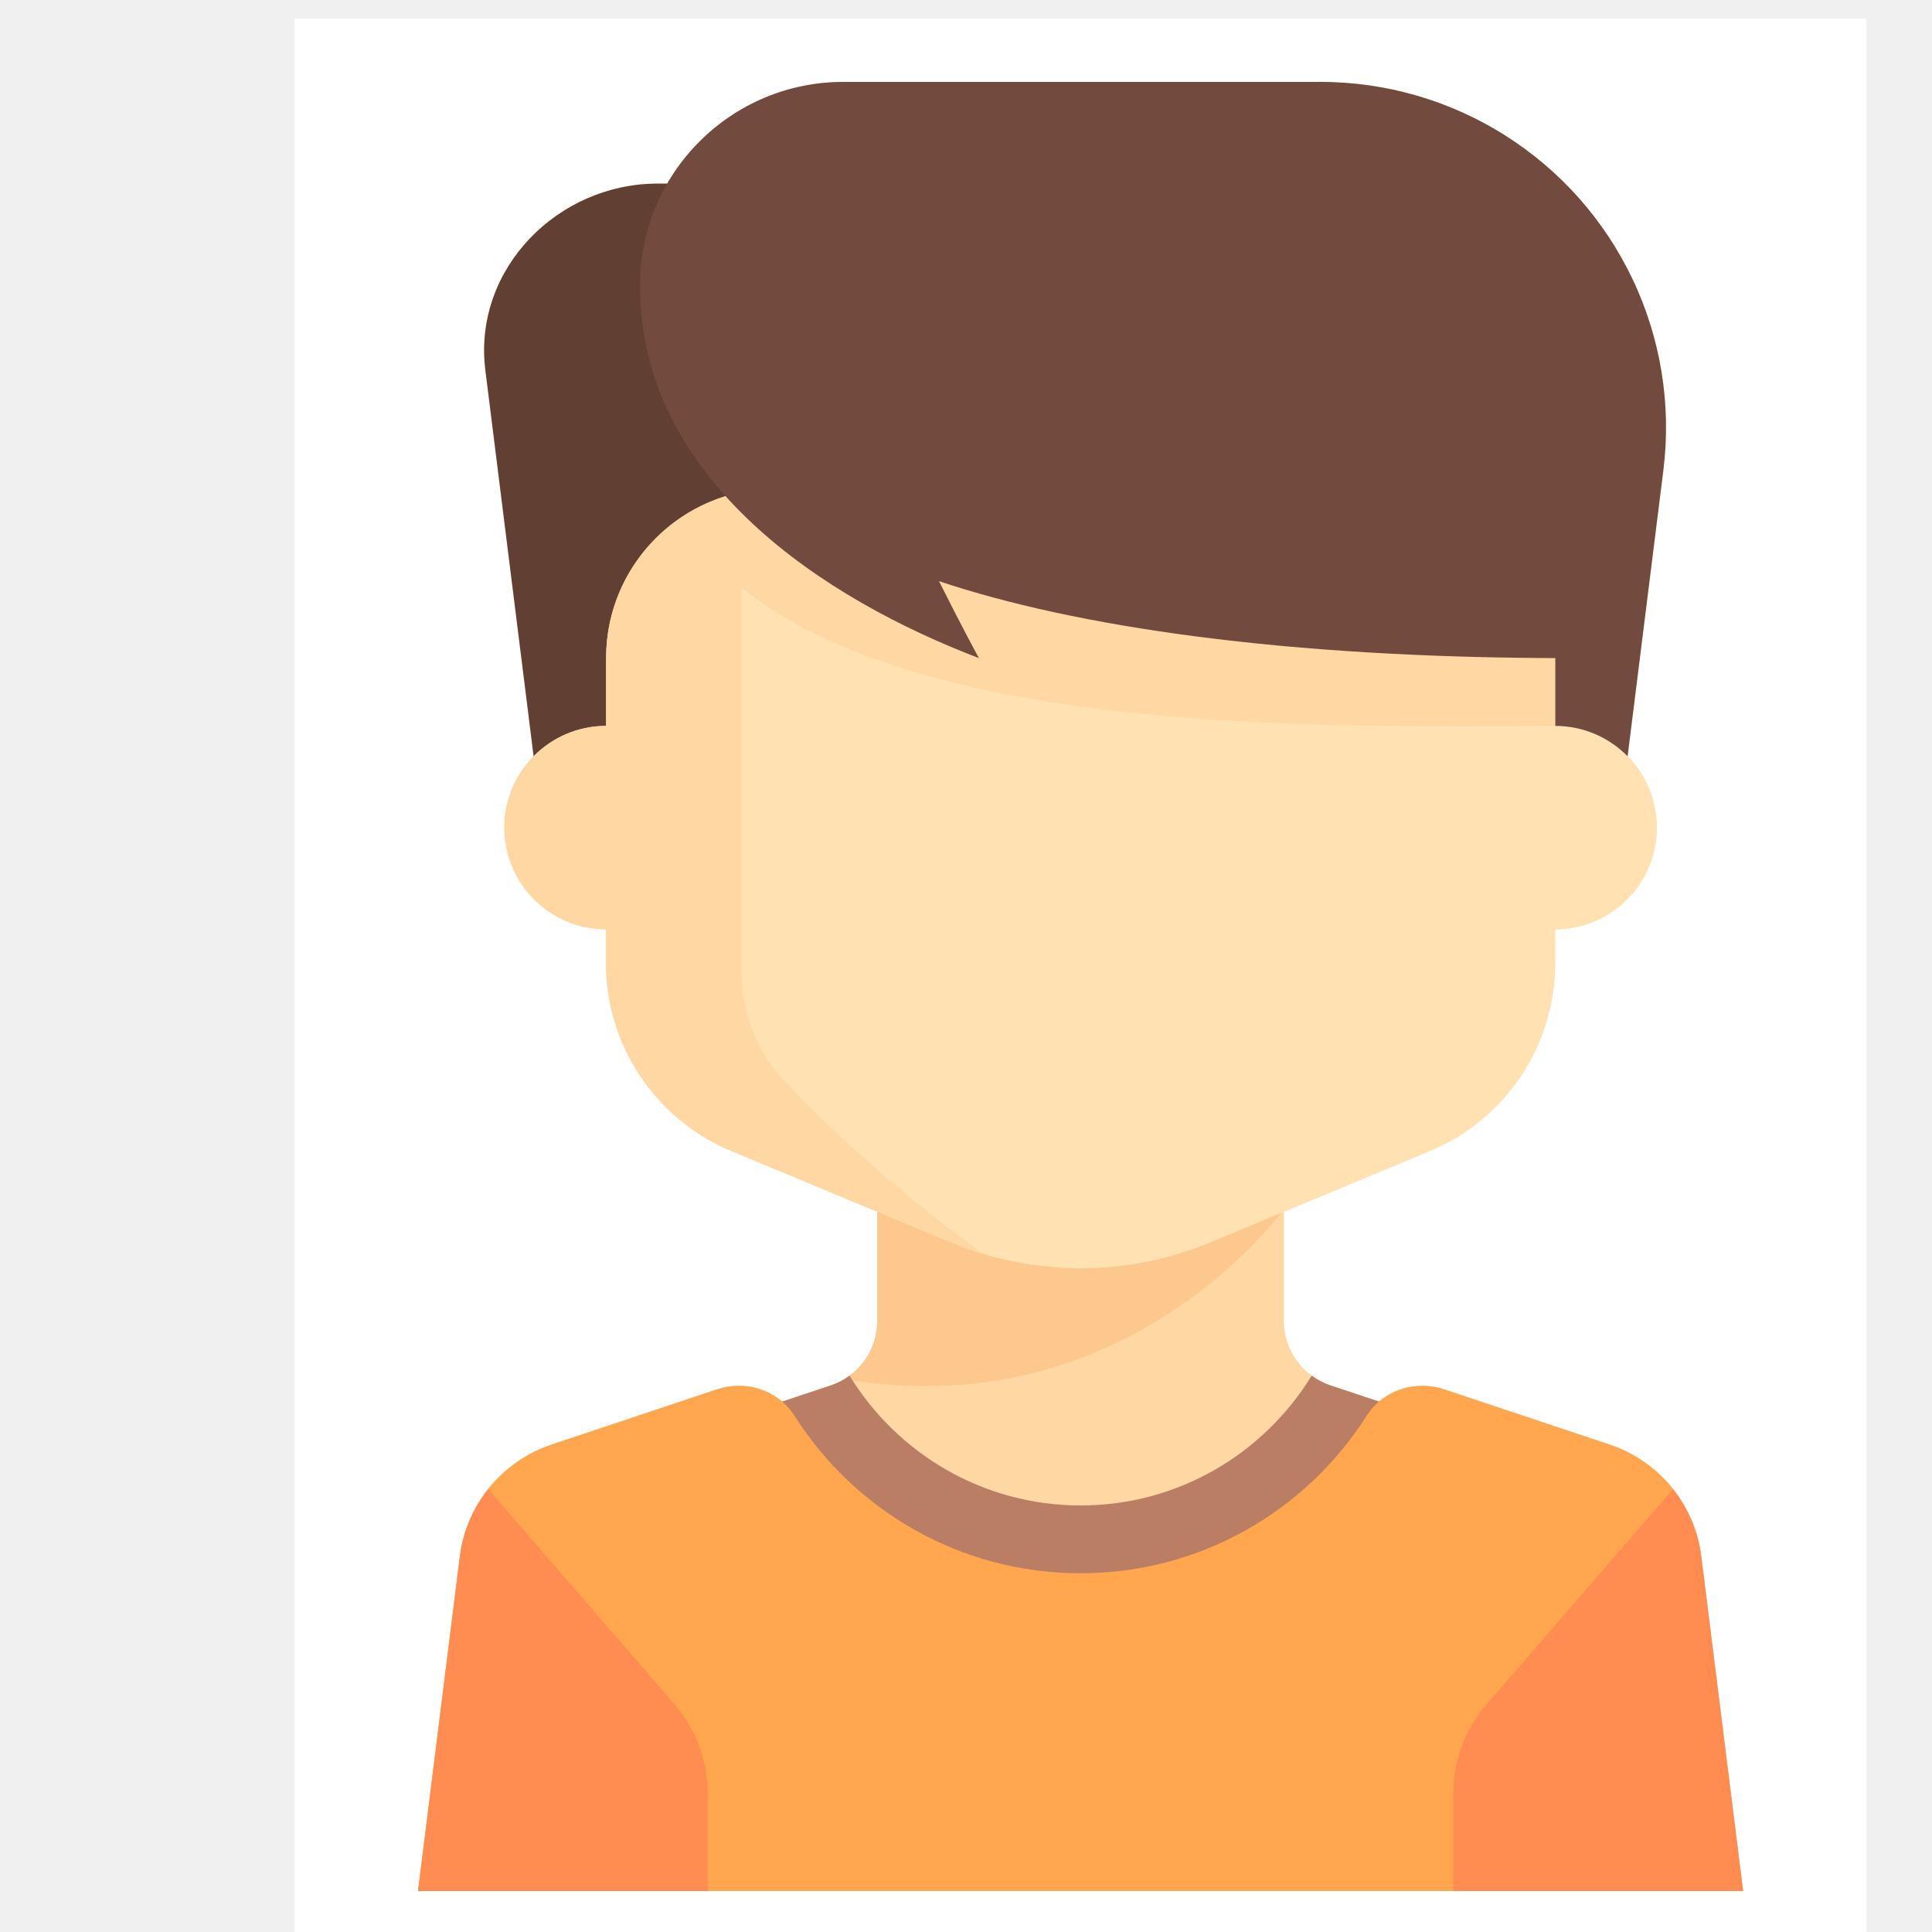
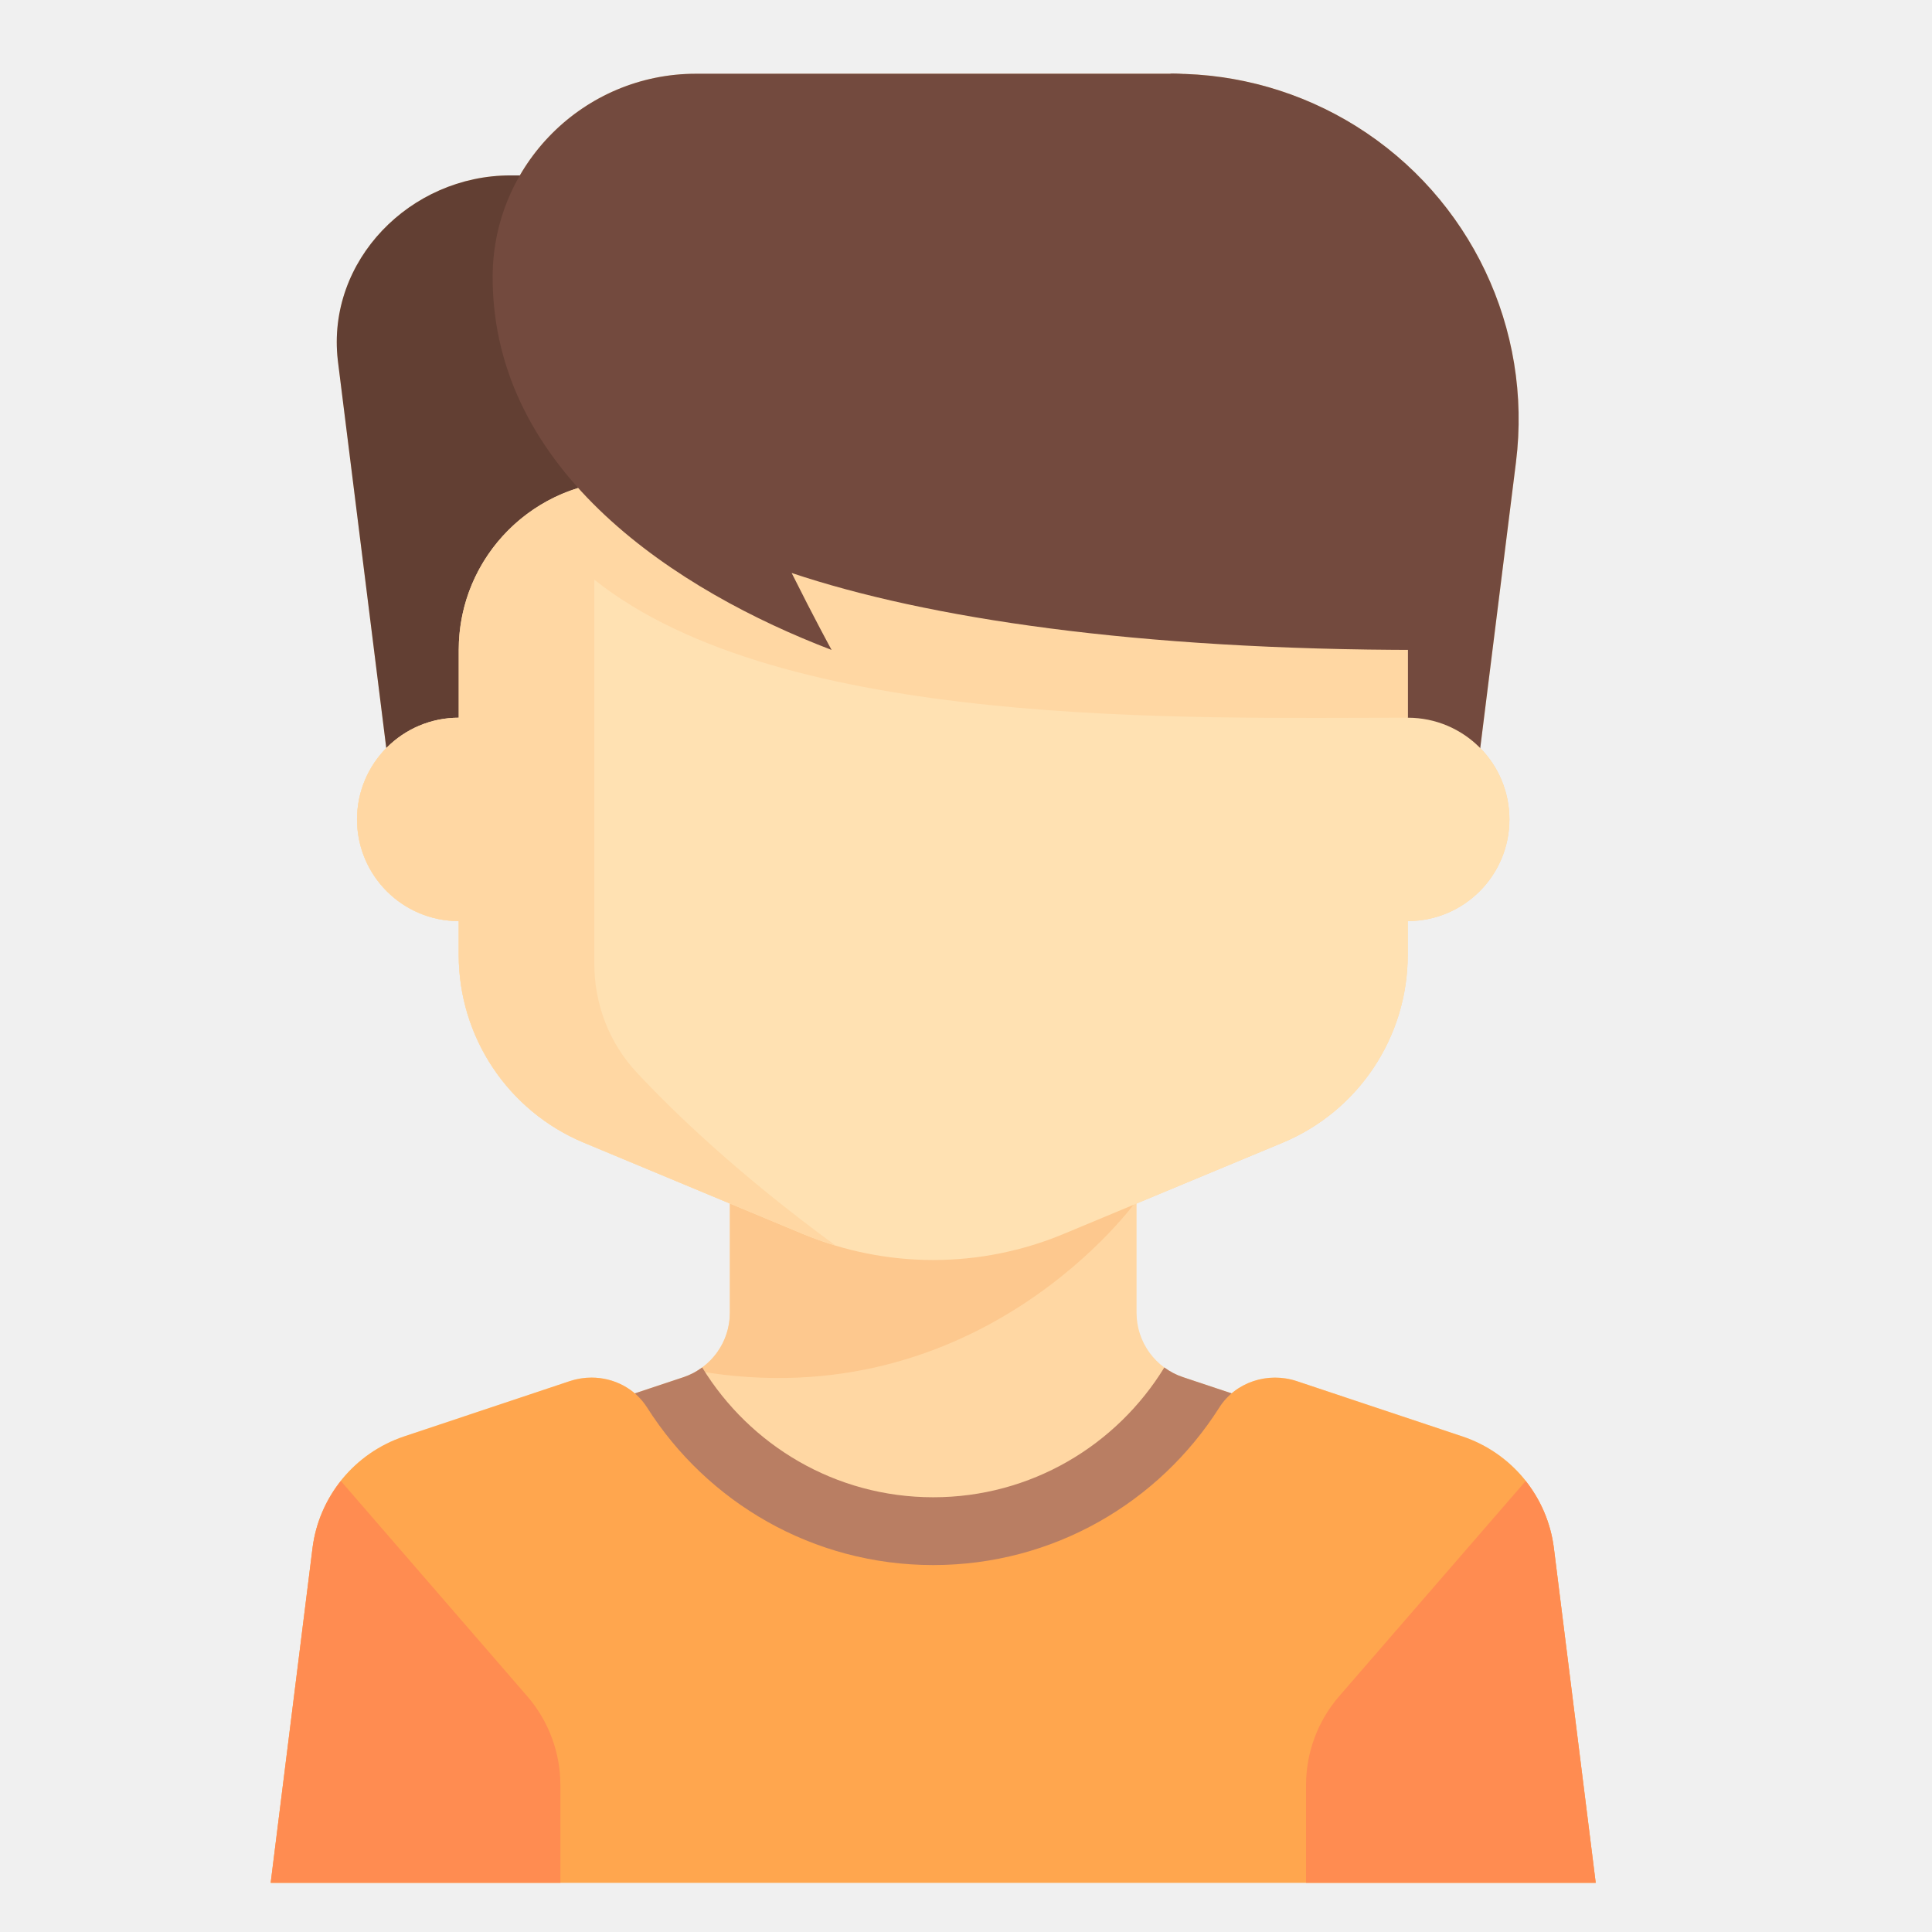
<svg xmlns="http://www.w3.org/2000/svg" version="1.1" id="Layer_1" x="0px" y="0px" viewBox="0 0 456.014 456.014" style="enable-background:new 0 0 456.014 456.014;" xml:space="preserve" width="100%" height="100%">
  <defs id="defs83">
	
	
	
	
	
	
	
	
	
	
	
	
	
	
	

		
	
		
	
		
	</defs>
-   <g id="g3934" transform="translate(28.98394,-9.661313)">
-     <rect ry="0" rx="0" y="14.014" x="40.578" height="456" width="370.994" id="rect3164" style="color:#000000;fill:#ffffff;fill-opacity:1;fill-rule:nonzero;stroke:none;stroke-width:35.884;marker:none;visibility:visible;display:inline;overflow:visible;enable-background:accumulate" />
-     <g id="g3151">
-       <path style="fill:#ffd7a3" d="m 225.375,29 c -28.684,0.01 -57.439,0.044 -57.688,0.062 C 150.923,29.88 136.428,39.3 128.5,53 l -2.219,0 c -23.625,0 -43.41,20.088 -40.75,43.562 0.019,0.169 0.042,0.363 0.062,0.531 l 11.375,91.062 c -4.263,4.332 -6.906,10.286 -6.906,16.844 0,13.255 10.745,24 24,24 l 0,8 c 0,19.377 11.675,36.858 29.562,44.312 l 34.438,14.344 0,25.812 c 0,6.887 -4.404,13.009 -10.938,15.188 l -11.5,3.812 c -4.135,-3.523 -10.013,-4.663 -15.375,-2.875 L 101.219,350.625 C 89.528,354.522 81.091,364.772 79.562,377 l -9.875,79 312.75,0 -9.875,-79 c -1.529,-12.228 -9.934,-22.478 -21.625,-26.375 l -39.031,-13.031 c -5.362,-1.788 -11.24,-0.648 -15.375,2.875 l -11.5,-3.812 c -6.533,-2.178 -10.969,-8.3 -10.969,-15.188 l 0,-25.812 34.469,-14.344 C 326.418,273.86 338.062,256.378 338.062,237 l 0,-8 c 13.255,0 24,-10.745 24,-24 0,-6.558 -2.612,-12.512 -6.875,-16.844 L 363.625,120.688 C 367.564,89.173 352.837,58.238 325.906,41.406 312.942,33.307 297.974,29 282.688,29 c 0,0 -28.629,-0.01 -57.312,0 z" id="path5" />
-       <path id="path7" d="m 178.075,321.465 c 0,0.004 0,0.008 0,0.012 0,0.386 -0.017,0.769 -0.046,1.148 -0.015,0.201 -0.04,0.4 -0.062,0.6 -0.018,0.158 -0.034,0.316 -0.057,0.473 -0.043,0.308 -0.098,0.611 -0.159,0.914 -0.001,0.005 -0.002,0.01 -0.003,0.016 -0.887,4.401 -3.587,8.229 -7.425,10.539 66.925,11.562 103.752,-40.169 103.752,-40.169 h -96 l 0,26.467 0,0 z" style="fill:#fdc88e" />
-       <path id="path9" d="m 325.911,41.394 c -12.963,-8.101 -27.942,-12.397 -43.228,-12.397 h -0.608 v 168 h 72 l 9.54,-76.322 c 3.939,-31.514 -10.773,-62.449 -37.704,-79.281 z" style="fill:#734a3e" />
-       <g id="g11" transform="translate(-1.932263,28.98394)">
-         <path id="path13" d="m 87.456,67.589 c 0.019,0.169 0.039,0.338 0.06,0.506 l 12.49,99.918 h 48 v -144 h -19.808 c -23.625,0 -43.402,20.101 -40.742,43.576 z" style="fill:#623f33" />
-       </g>
-       <path id="path15" d="m 338.075,180.997 v -16 c 0,-22.091 -17.909,-40 -40,-40 h -144 c -22.092,0 -40,17.909 -40,40 v 16 c -13.255,0 -24,10.746 -24,24 0,13.255 10.745,24 24,24 v 8 c 0,19.377 11.651,36.854 29.538,44.308 l 51.691,21.538 c 9.75,4.063 20.208,6.154 30.77,6.154 l 0,0 c 10.562,0 21.019,-2.092 30.769,-6.154 l 51.694,-21.539 c 17.887,-7.453 29.539,-24.93 29.539,-44.308 v -8 c 13.255,0 24,-10.745 24,-24 0,-13.255 -10.746,-23.999 -24.001,-23.999 z" style="fill:#ffe1b2" />
-       <path id="path31" d="m 298.075,124.997 h -144 c -2.744,0 -5.418,0.287 -8,0.821 v -0.015 c -18.257,3.707 -32,19.843 -32,39.194 v 16 c -13.255,0 -24,10.745 -24,24 0,13.255 10.745,24 24,24 v 8 c 0,19.378 11.651,36.855 29.538,44.308 l 51.69,21.538 c 2.53,1.054 5.112,1.962 7.727,2.749 -22.844,-16.711 -38.05,-31.32 -46.96,-40.872 -6.482,-6.95 -9.995,-16.121 -9.995,-25.625 v -90.678 c 44.416,35.442 140.206,32.578 192,32.578 v -15.998 c 0,-22.091 -17.909,-40 -40,-40 z" style="fill:#ffd7a3" />
-       <path id="path33" d="m 282.075,28.997 h -112 c -26.51,0 -48,21.49 -48,48 l 0,0 c 0,46.25 43.997,74.254 80,88 0,0 -4.015,-7.329 -9.423,-18.161 31.931,10.682 81.248,18.161 148.423,18.161 0,0 0,-17.25 0,-23 0,-116.667 -59,-113 -59,-113 z" style="fill:#734a3e" />
-       <path id="path37" d="m 226.075,386.997 c 32.58,0 60.924,-18.119 75.517,-44.828 l -16.576,-5.525 c -1.609,-0.536 -3.082,-1.32 -4.398,-2.287 -11.251,18.354 -31.436,30.64 -54.542,30.64 -23.106,0 -43.291,-12.286 -54.542,-30.64 -1.317,0.966 -2.79,1.75 -4.398,2.287 l -16.577,5.525 c 14.591,26.709 42.936,44.828 75.516,44.828 z" style="fill:#b97e63" />
-       <path style="fill:#ffa64e" d="m 145.438,336.75 c -1.733,-0.003 -3.487,0.277 -5.188,0.844 L 101.219,350.625 C 89.528,354.522 81.091,364.772 79.562,377 l -9.875,79 312.75,0 -9.875,-79 c -1.528,-12.228 -9.935,-22.478 -21.625,-26.375 l -39.031,-13.031 c -6.8,-2.267 -14.472,0.167 -18.312,6.219 C 279.413,366.156 254.487,381 226.062,381 c -28.424,0 -53.35,-14.845 -67.531,-37.188 -2.881,-4.539 -7.893,-7.054 -13.094,-7.062 z" id="path41" />
-       <path style="fill:#ff8c51" d="M 86.25,361.156 C 82.698,365.653 80.302,371.087 79.562,377 l -9.875,79 68.375,0 0,-23.062 c 0,-7.697 -2.773,-15.151 -7.812,-20.969 l -44,-50.812 z m 279.656,0 -44.031,50.812 c -5.039,5.818 -7.812,13.272 -7.812,20.969 l 0,23.062 68.375,0 -9.875,-79 c -0.739,-5.913 -3.104,-11.347 -6.656,-15.844 z" id="path45" />
+   <g id="g3151" transform="translate(-5.796792,-11.59358)">
+     <path id="path5" d="m 225.375,29 c -28.684,0.01 -57.439,0.044 -57.688,0.062 C 150.923,29.88 136.428,39.3 128.5,53 l -2.219,0 c -23.625,0 -43.41,20.088 -40.75,43.562 0.019,0.169 0.042,0.363 0.062,0.531 l 11.375,91.062 c -4.263,4.332 -6.906,10.286 -6.906,16.844 0,13.255 10.745,24 24,24 l 0,8 c 0,19.377 11.675,36.858 29.562,44.312 l 34.438,14.344 0,25.812 c 0,6.887 -4.404,13.009 -10.938,15.188 l -11.5,3.812 c -4.135,-3.523 -10.013,-4.663 -15.375,-2.875 L 101.219,350.625 C 89.528,354.522 81.091,364.772 79.562,377 l -9.875,79 312.75,0 -9.875,-79 c -1.529,-12.228 -9.934,-22.478 -21.625,-26.375 l -39.031,-13.031 c -5.362,-1.788 -11.24,-0.648 -15.375,2.875 l -11.5,-3.812 c -6.533,-2.178 -10.969,-8.3 -10.969,-15.188 l 0,-25.812 34.469,-14.344 C 326.418,273.86 338.062,256.378 338.062,237 l 0,-8 c 13.255,0 24,-10.745 24,-24 0,-6.558 -2.612,-12.512 -6.875,-16.844 L 363.625,120.688 C 367.564,89.173 352.837,58.238 325.906,41.406 312.942,33.307 297.974,29 282.688,29 c 0,0 -28.629,-0.01 -57.312,0 z" style="fill:#ffd7a3" />
+     <path style="fill:#fdc88e" d="m 178.075,321.465 c 0,0.004 0,0.008 0,0.012 0,0.386 -0.017,0.769 -0.046,1.148 -0.015,0.201 -0.04,0.4 -0.062,0.6 -0.018,0.158 -0.034,0.316 -0.057,0.473 -0.043,0.308 -0.098,0.611 -0.159,0.914 -0.001,0.005 -0.002,0.01 -0.003,0.016 -0.887,4.401 -3.587,8.229 -7.425,10.539 66.925,11.562 103.752,-40.169 103.752,-40.169 h -96 l 0,26.467 0,0 z" id="path7" />
+     <path style="fill:#734a3e" d="m 325.911,41.394 c -12.963,-8.101 -27.942,-12.397 -43.228,-12.397 h -0.608 v 168 h 72 l 9.54,-76.322 c 3.939,-31.514 -10.773,-62.449 -37.704,-79.281 z" id="path9" />
+     <g transform="translate(-1.932263,28.98394)" id="g11">
+       <path style="fill:#623f33" d="m 87.456,67.589 c 0.019,0.169 0.039,0.338 0.06,0.506 l 12.49,99.918 h 48 v -144 h -19.808 c -23.625,0 -43.402,20.101 -40.742,43.576 z" id="path13" />
    </g>
+     <path style="fill:#ffe1b2" d="m 338.075,180.997 v -16 c 0,-22.091 -17.909,-40 -40,-40 h -144 c -22.092,0 -40,17.909 -40,40 v 16 c -13.255,0 -24,10.746 -24,24 0,13.255 10.745,24 24,24 v 8 c 0,19.377 11.651,36.854 29.538,44.308 l 51.691,21.538 c 9.75,4.063 20.208,6.154 30.77,6.154 l 0,0 c 10.562,0 21.019,-2.092 30.769,-6.154 l 51.694,-21.539 c 17.887,-7.453 29.539,-24.93 29.539,-44.308 v -8 c 13.255,0 24,-10.745 24,-24 0,-13.255 -10.746,-23.999 -24.001,-23.999 z" id="path15" />
+     <path style="fill:#ffd7a3" d="m 298.075,124.997 h -144 c -2.744,0 -5.418,0.287 -8,0.821 v -0.015 c -18.257,3.707 -32,19.843 -32,39.194 v 16 c -13.255,0 -24,10.745 -24,24 0,13.255 10.745,24 24,24 v 8 c 0,19.378 11.651,36.855 29.538,44.308 l 51.69,21.538 c 2.53,1.054 5.112,1.962 7.727,2.749 -22.844,-16.711 -38.05,-31.32 -46.96,-40.872 -6.482,-6.95 -9.995,-16.121 -9.995,-25.625 v -90.678 c 44.416,35.442 140.206,32.578 192,32.578 v -15.998 c 0,-22.091 -17.909,-40 -40,-40 z" id="path31" />
+     <path style="fill:#734a3e" d="m 282.075,28.997 h -112 c -26.51,0 -48,21.49 -48,48 l 0,0 c 0,46.25 43.997,74.254 80,88 0,0 -4.015,-7.329 -9.423,-18.161 31.931,10.682 81.248,18.161 148.423,18.161 0,0 0,-17.25 0,-23 0,-116.667 -59,-113 -59,-113 z" id="path33" />
+     <path style="fill:#b97e63" d="m 226.075,386.997 c 32.58,0 60.924,-18.119 75.517,-44.828 l -16.576,-5.525 c -1.609,-0.536 -3.082,-1.32 -4.398,-2.287 -11.251,18.354 -31.436,30.64 -54.542,30.64 -23.106,0 -43.291,-12.286 -54.542,-30.64 -1.317,0.966 -2.79,1.75 -4.398,2.287 l -16.577,5.525 c 14.591,26.709 42.936,44.828 75.516,44.828 z" id="path37" />
+     <path id="path41" d="m 145.438,336.75 c -1.733,-0.003 -3.487,0.277 -5.188,0.844 L 101.219,350.625 C 89.528,354.522 81.091,364.772 79.562,377 l -9.875,79 312.75,0 -9.875,-79 c -1.528,-12.228 -9.935,-22.478 -21.625,-26.375 l -39.031,-13.031 c -6.8,-2.267 -14.472,0.167 -18.312,6.219 C 279.413,366.156 254.487,381 226.062,381 c -28.424,0 -53.35,-14.845 -67.531,-37.188 -2.881,-4.539 -7.893,-7.054 -13.094,-7.062 z" style="fill:#ffa64e" />
+     <path id="path45" d="M 86.25,361.156 C 82.698,365.653 80.302,371.087 79.562,377 l -9.875,79 68.375,0 0,-23.062 c 0,-7.697 -2.773,-15.151 -7.812,-20.969 l -44,-50.812 z m 279.656,0 -44.031,50.812 c -5.039,5.818 -7.812,13.272 -7.812,20.969 l 0,23.062 68.375,0 -9.875,-79 c -0.739,-5.913 -3.104,-11.347 -6.656,-15.844 z" style="fill:#ff8c51" />
  </g>
  <g id="g51">
</g>
  <g id="g53">
</g>
  <g id="g55">
</g>
  <g id="g57">
</g>
  <g id="g59">
</g>
  <g id="g61">
</g>
  <g id="g63">
</g>
  <g id="g65">
</g>
  <g id="g67">
</g>
  <g id="g69">
</g>
  <g id="g71">
</g>
  <g id="g73">
</g>
  <g id="g75">
</g>
  <g id="g77">
</g>
  <g id="g79">
</g>
</svg>
